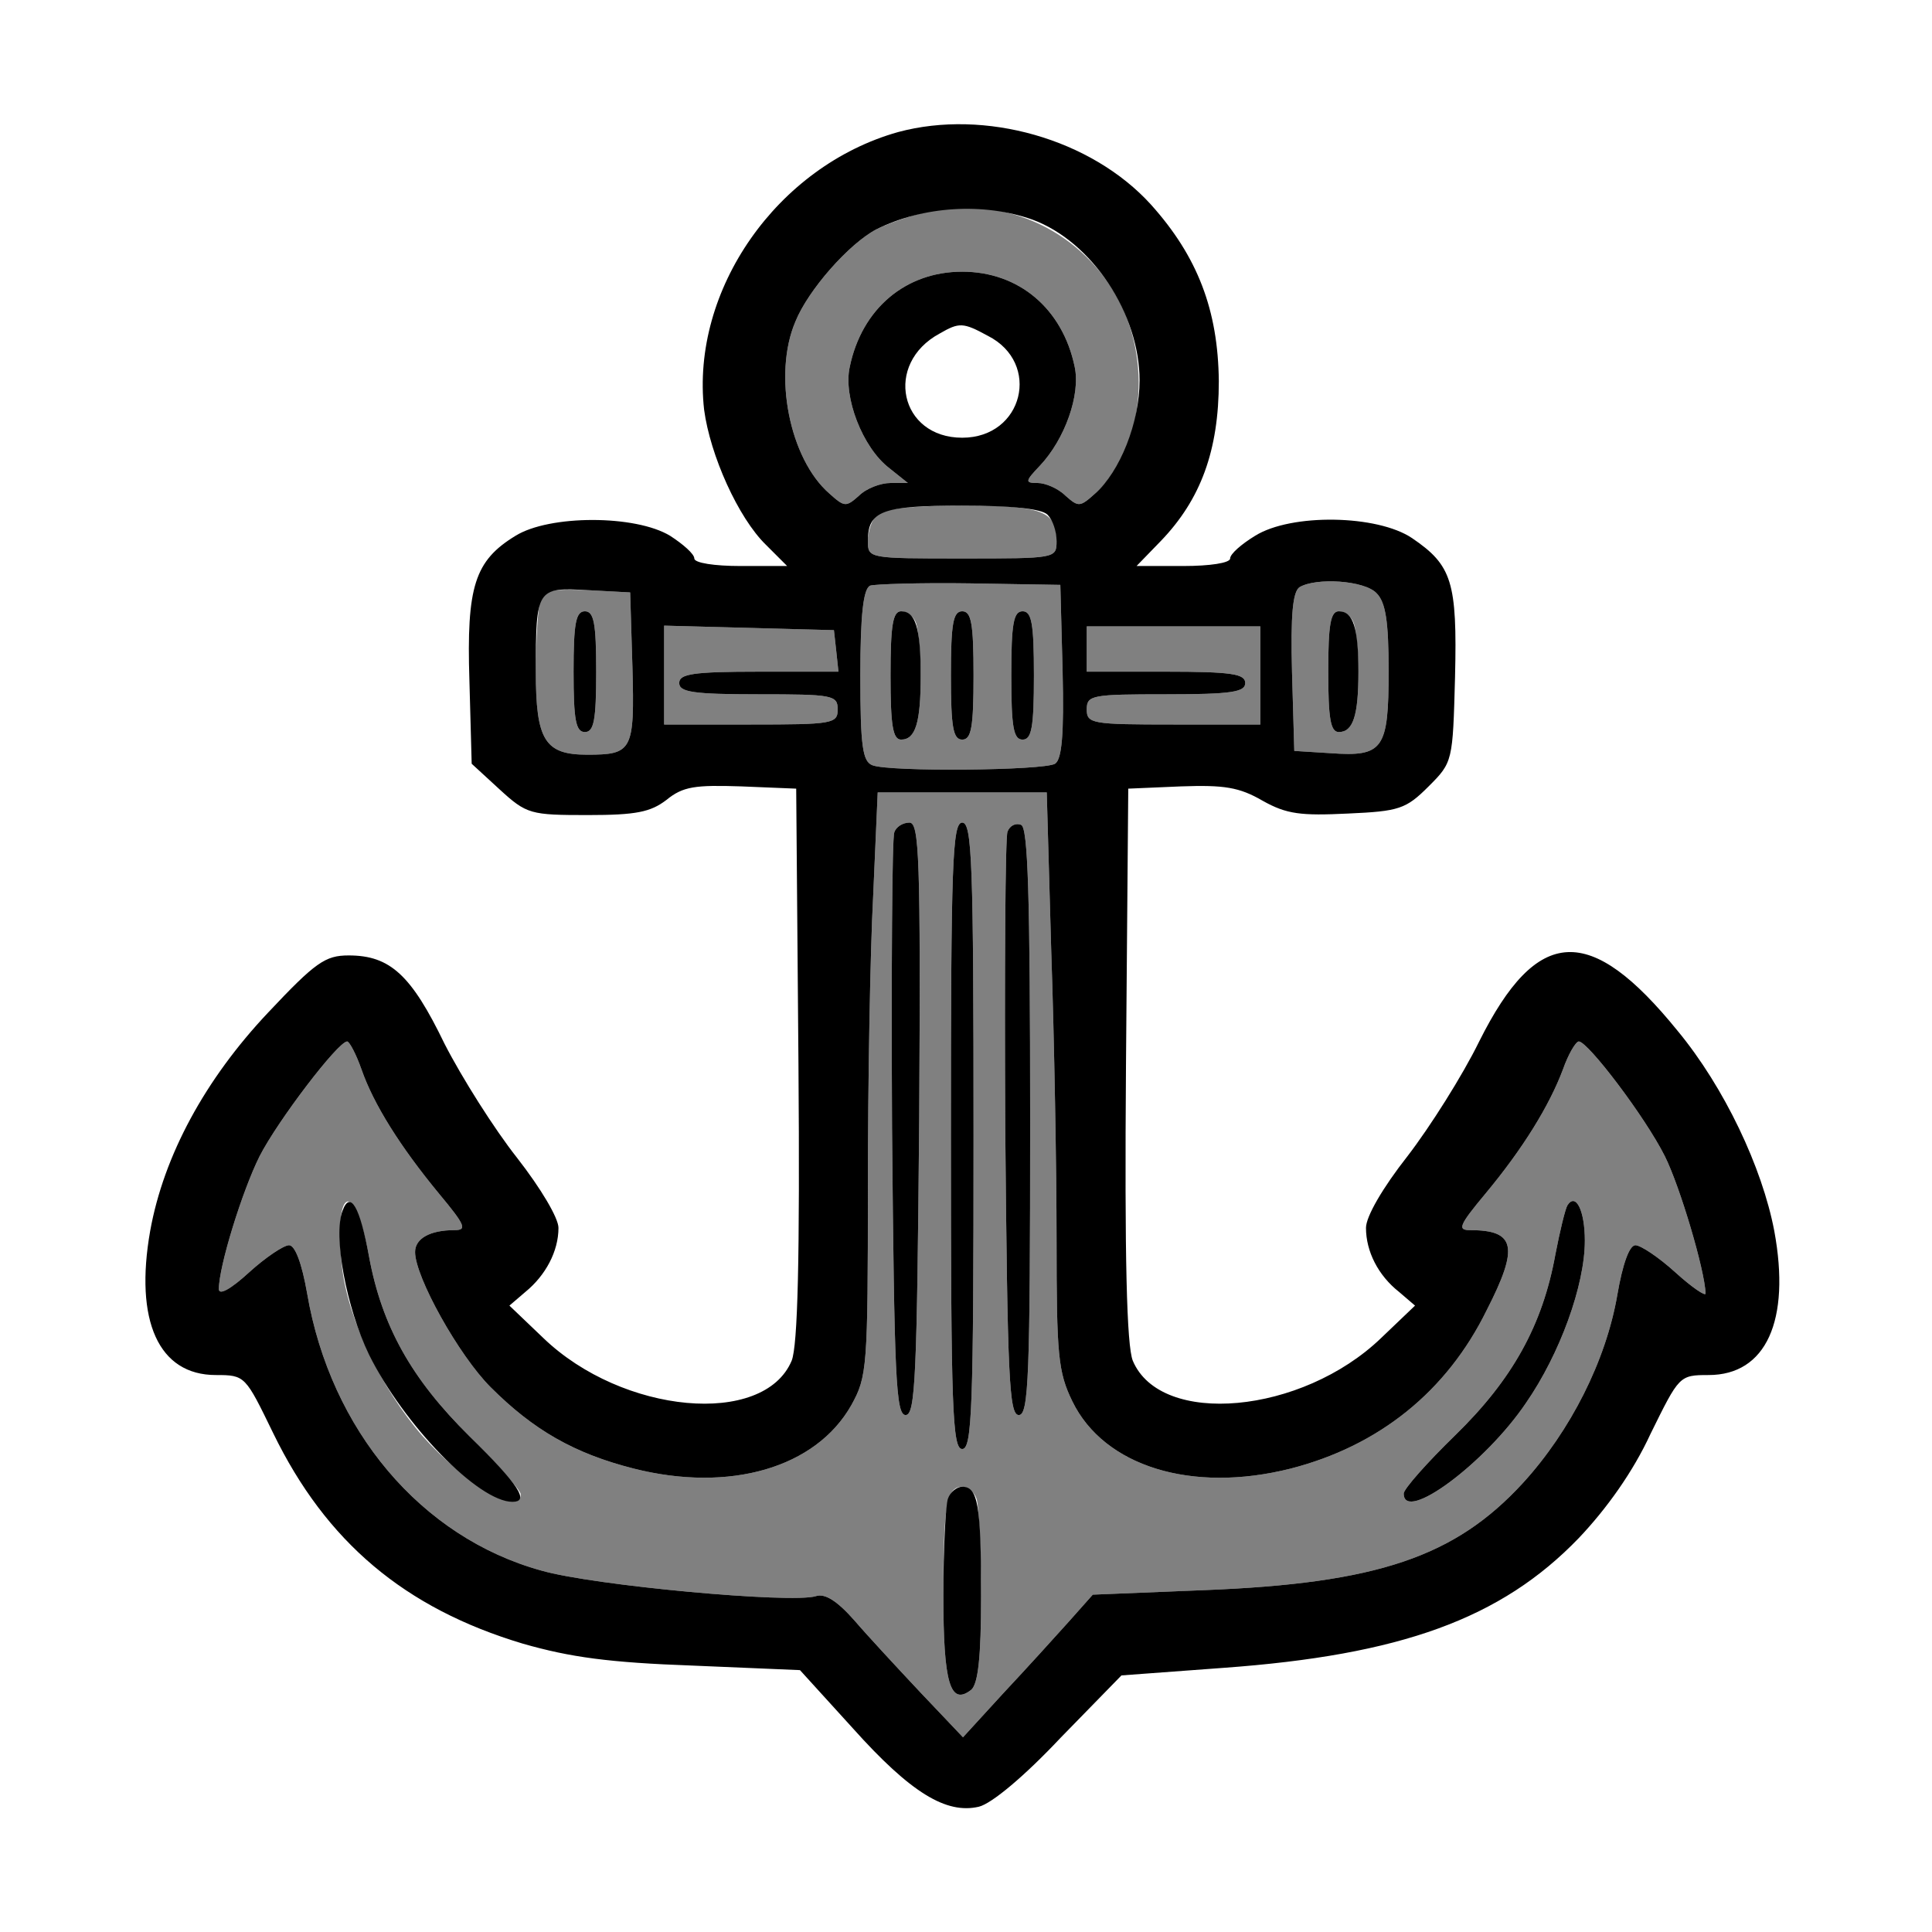
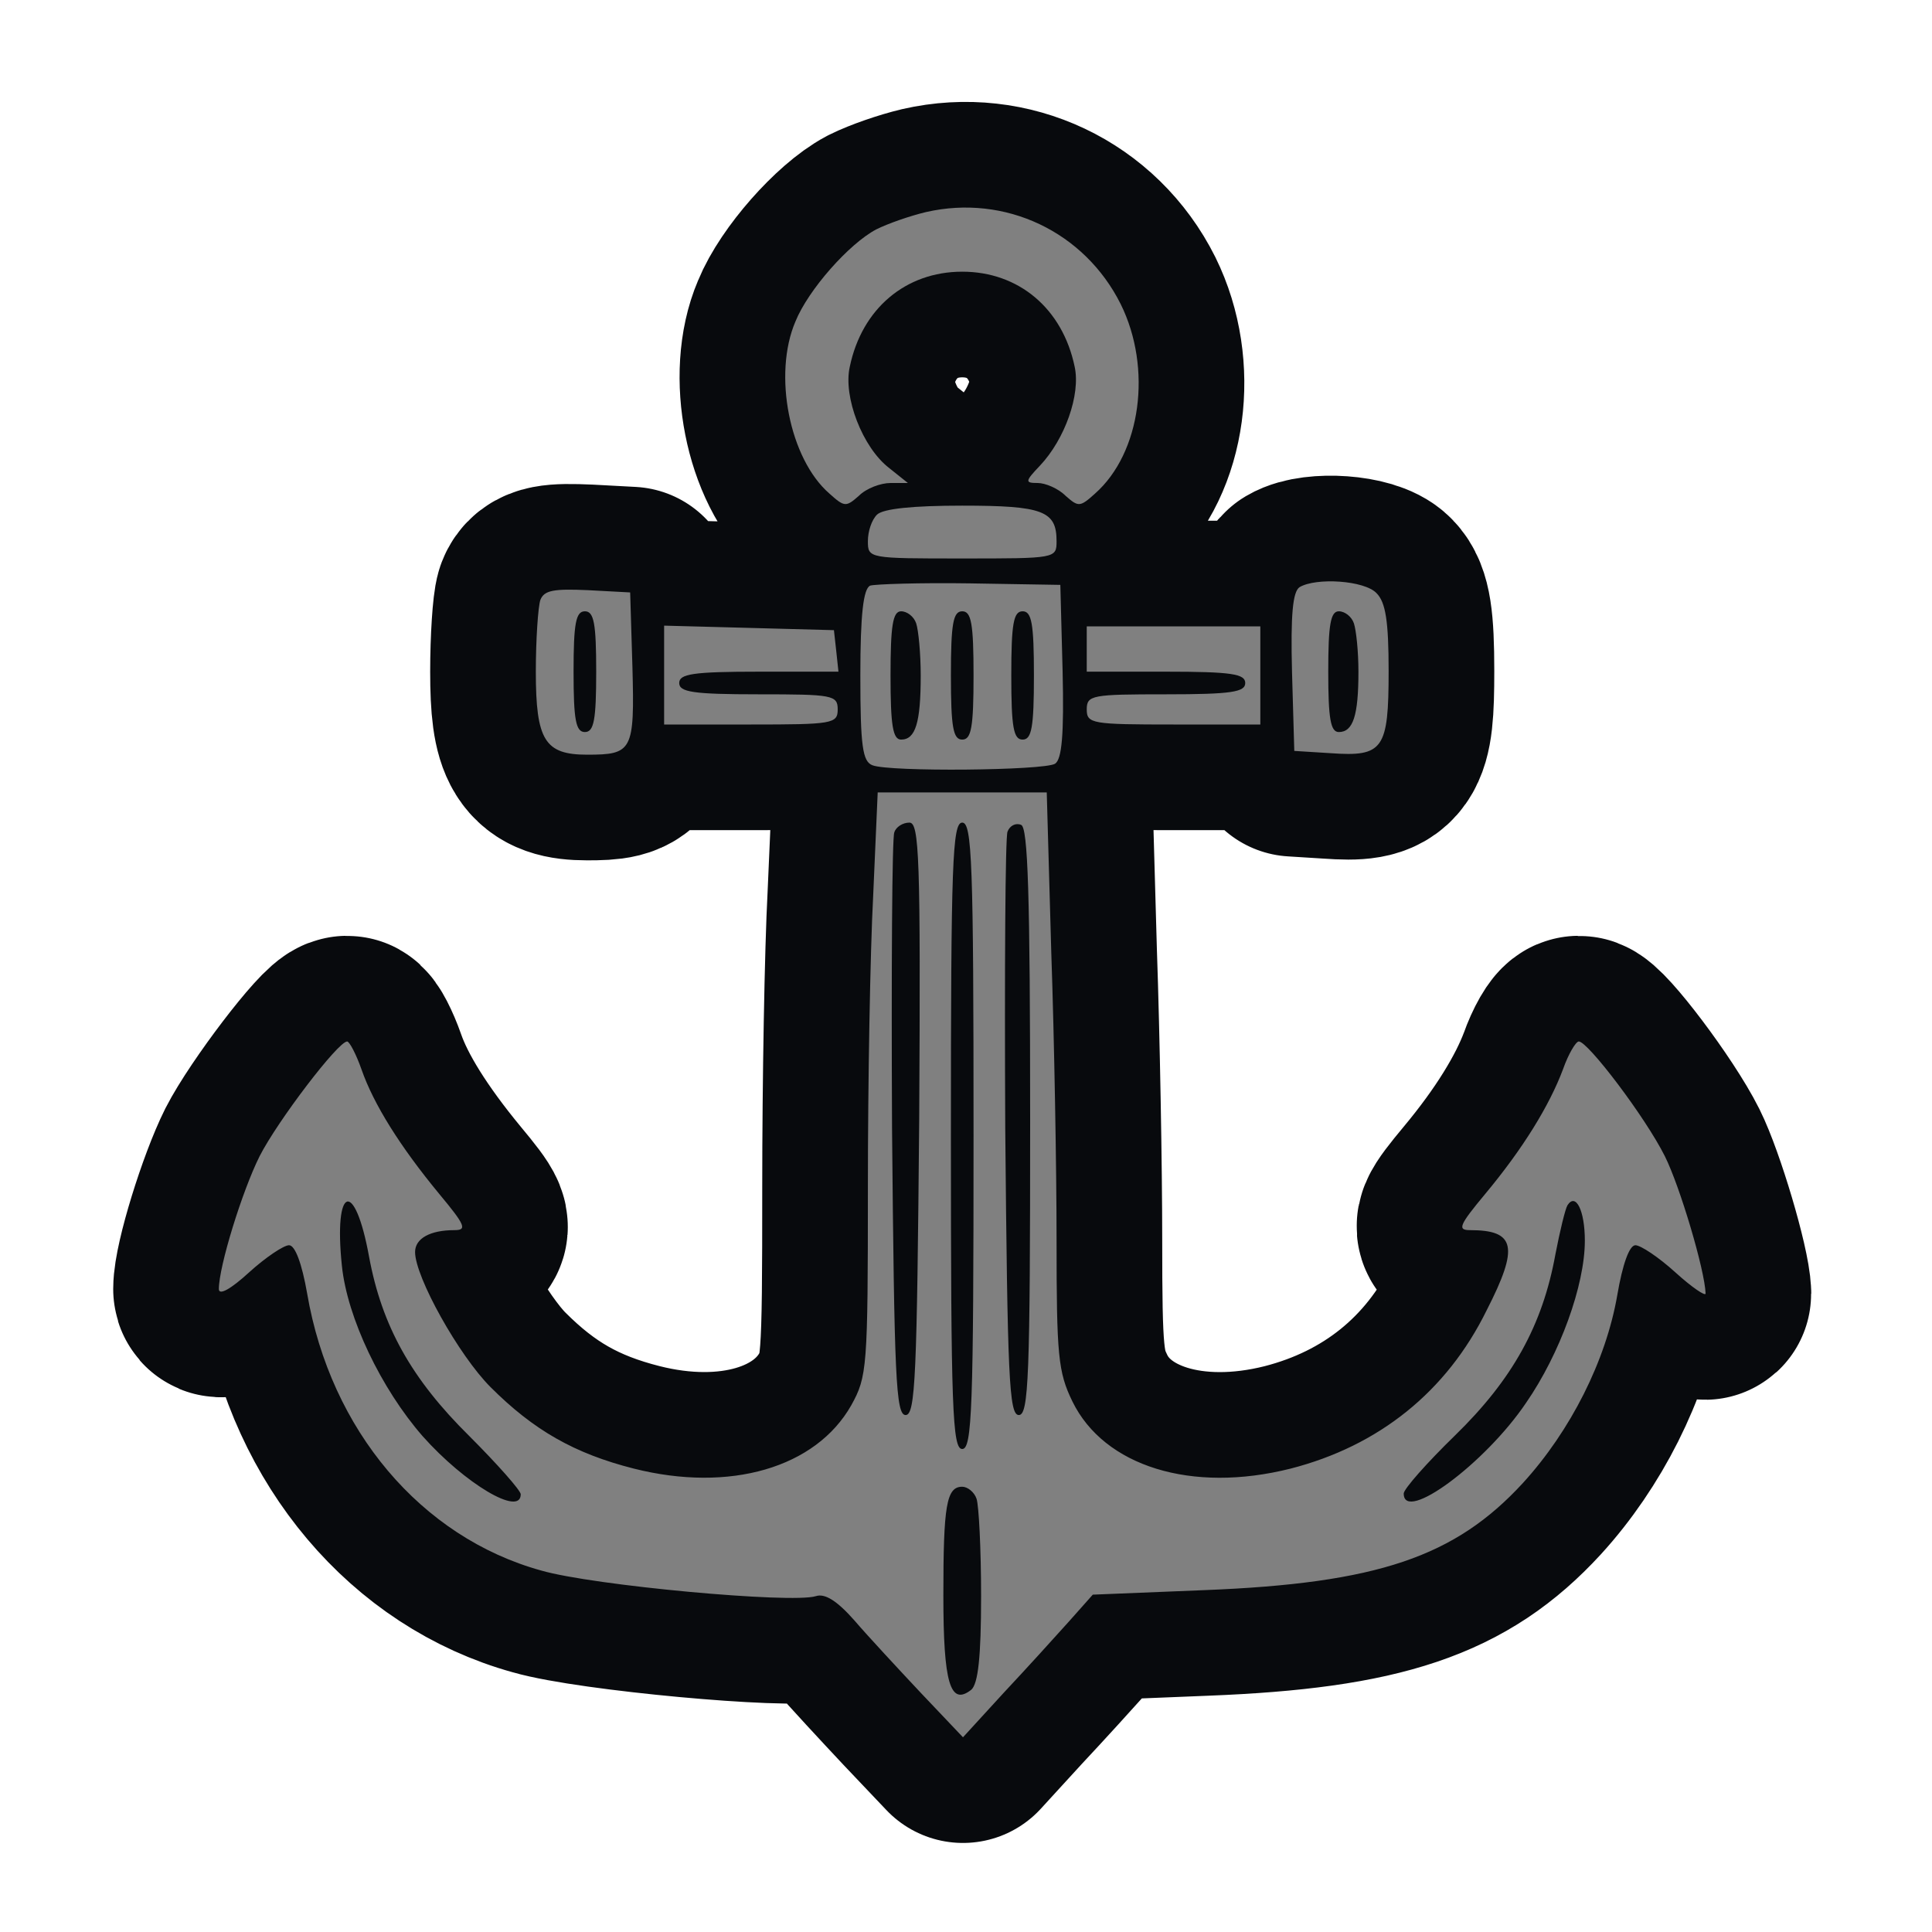
- <svg xmlns="http://www.w3.org/2000/svg" width="64" height="64" viewBox="0 0 64 64" role="img" aria-label="Массивный якорь — жирный контур" shape-rendering="geometricPrecision">
-   <g transform="scale(0.25)">
-     <g transform="translate(0 256) scale(0.1 -0.1)">
-       <path class="player-fill" fill-rule="evenodd" fill="#808080" d="M1227 2279 c-21 -5 -50 -15 -66 -23 -36 -19 -90 -80 -107 -122 -30 -70 -8 -182 45 -228 20 -18 22 -18 39 -3 10 10 29 17 42 17 l23 0 -25 20 c-35 27 -61 94 -52 134 16 77 74 126 149 126 75 0 133 -49 149 -126 8 -37 -13 -96 -46 -131 -20 -21 -20 -23 -3 -23 10 0 27 -7 37 -17 17 -15 19 -15 39 3 61 54 76 166 34 251 -48 96 -153 146 -258 122z M1162 1878 c-7 -7 -12 -22 -12 -35 0 -23 1 -23 125 -23 124 0 125 0 125 23 0 40 -18 47 -125 47 -65 0 -105 -4 -113 -12z M1153 1784 c-9 -4 -13 -38 -13 -119 0 -94 3 -114 16 -119 23 -9 227 -7 242 2 9 6 12 38 10 123 l-3 114 -120 2 c-66 1 -126 -1 -132 -3z m61 -50 c3 -9 6 -40 6 -69 0 -63 -7 -85 -26 -85 -11 0 -14 19 -14 85 0 66 3 85 14 85 8 0 17 -7 20 -16z m76 -69 c0 -69 -3 -85 -15 -85 -12 0 -15 16 -15 85 0 69 3 85 15 85 12 0 15 -16 15 -85z m80 0 c0 -69 -3 -85 -15 -85 -12 0 -15 16 -15 85 0 69 3 85 15 85 12 0 15 -16 15 -85z M1722 1782 c-9 -6 -12 -36 -10 -113 l3 -104 48 -3 c70 -5 77 5 77 109 0 66 -4 91 -16 103 -16 17 -80 21 -102 8z m72 -48 c3 -9 6 -37 6 -64 0 -58 -7 -80 -26 -80 -11 0 -14 18 -14 80 0 62 3 80 14 80 8 0 17 -7 20 -16z M716 1765 c-3 -9 -6 -52 -6 -95 0 -91 12 -110 68 -110 60 0 63 5 60 116 l-3 99 -56 3 c-45 2 -58 0 -63 -13z m74 -95 c0 -64 -3 -80 -15 -80 -12 0 -15 16 -15 80 0 64 3 80 15 80 12 0 15 -16 15 -80z M880 1665 l0 -65 115 0 c108 0 115 1 115 20 0 19 -7 20 -105 20 -87 0 -105 3 -105 15 0 12 18 15 106 15 l105 0 -3 28 -3 27 -112 3 -113 3 0 -66z M1440 1700 l0 -30 105 0 c87 0 105 -3 105 -15 0 -12 -18 -15 -105 -15 -98 0 -105 -1 -105 -20 0 -19 7 -20 115 -20 l115 0 0 65 0 65 -115 0 -115 0 0 -30z M1157 1373 c-4 -75 -7 -248 -7 -386 0 -240 -1 -251 -22 -289 -47 -83 -161 -116 -288 -84 -79 20 -133 51 -190 108 -42 42 -100 146 -100 179 0 18 20 29 52 29 17 0 15 6 -20 48 -52 63 -87 119 -103 165 -7 20 -16 37 -19 37 -12 0 -92 -105 -116 -152 -23 -46 -54 -146 -54 -176 0 -9 16 0 40 22 22 20 46 36 53 36 8 0 17 -24 24 -64 31 -181 151 -323 310 -367 69 -20 332 -44 364 -34 12 4 28 -6 51 -32 18 -21 58 -64 88 -96 l56 -59 54 59 c30 32 69 75 86 94 l32 36 148 6 c229 9 332 44 422 142 63 69 110 162 125 249 7 41 16 66 24 66 7 0 31 -16 53 -36 22 -20 40 -32 40 -28 -1 31 -34 142 -54 182 -26 52 -102 152 -114 152 -4 0 -14 -17 -21 -37 -18 -48 -53 -105 -103 -165 -35 -42 -37 -48 -20 -48 60 0 65 -22 22 -106 -53 -108 -143 -180 -260 -210 -131 -33 -247 3 -289 89 -19 39 -21 61 -21 214 0 93 -3 265 -7 381 l-6 212 -112 0 -112 0 -6 -137z m61 -295 c-3 -342 -5 -393 -18 -393 -13 0 -15 50 -18 380 -1 209 0 386 3 392 2 7 11 13 20 13 13 0 15 -44 13 -392z m72 -23 c0 -362 -2 -415 -15 -415 -13 0 -15 53 -15 415 0 362 2 415 15 415 13 0 15 -53 15 -415z m75 19 c0 -339 -2 -389 -15 -389 -13 0 -15 50 -18 380 -1 209 0 386 3 393 3 8 11 12 18 9 9 -3 12 -90 12 -393z m-876 -179 c17 -92 56 -162 133 -238 37 -37 68 -72 68 -77 0 -30 -74 14 -130 77 -55 63 -100 157 -107 226 -11 106 17 116 36 12z m1611 21 c0 -59 -33 -150 -78 -215 -54 -80 -162 -160 -162 -120 0 6 31 41 68 77 76 74 116 146 133 240 6 31 13 60 16 65 11 17 23 -7 23 -47z m-806 -342 c3 -9 6 -66 6 -129 0 -81 -4 -116 -13 -124 -28 -22 -37 9 -37 125 0 119 4 144 25 144 7 0 16 -7 19 -16z" />
-       <path class="ink-outline" fill-rule="evenodd" d="M1190 2385 c-160 -45 -275 -209 -257 -368 8 -60 45 -143 82 -179 l28 -28 -62 0 c-34 0 -61 4 -61 10 0 6 -15 19 -32 30 -46 28 -160 28 -205 0 -54 -33 -65 -67 -61 -192 l3 -110 37 -34 c36 -33 41 -34 117 -34 64 0 83 4 104 20 22 18 38 20 99 18 l73 -3 3 -365 c2 -259 -1 -373 -9 -393 -37 -88 -224 -71 -329 30 l-45 43 21 18 c27 22 44 54 44 85 0 13 -23 52 -55 93 -30 38 -73 106 -96 151 -44 91 -72 117 -127 117 -31 0 -44 -9 -107 -76 -83 -88 -138 -189 -156 -289 -21 -119 11 -191 87 -191 39 0 39 -1 76 -77 70 -144 174 -232 331 -279 63 -18 114 -25 225 -29 l142 -6 70 -77 c77 -86 124 -114 167 -104 17 4 61 41 108 91 l81 83 135 10 c235 17 368 65 471 172 37 39 72 88 95 138 38 77 38 78 77 78 76 0 109 72 87 191 -16 84 -66 190 -128 265 -116 143 -186 140 -263 -14 -22 -45 -65 -113 -95 -152 -33 -42 -55 -80 -55 -95 0 -31 16 -63 44 -85 l21 -18 -45 -43 c-105 -101 -292 -118 -329 -30 -8 20 -11 134 -9 393 l3 365 70 3 c57 2 77 -1 108 -19 32 -18 51 -20 113 -17 68 3 77 6 107 36 32 32 32 33 35 145 3 126 -4 148 -57 184 -46 31 -160 33 -208 3 -18 -11 -33 -24 -33 -30 0 -6 -27 -10 -62 -10 l-62 0 32 33 c53 55 77 120 77 212 -1 94 -28 165 -90 234 -79 87 -220 127 -335 96z m178 -116 c79 -29 142 -125 142 -213 0 -56 -26 -121 -59 -150 -20 -18 -22 -18 -39 -3 -10 10 -27 17 -37 17 -17 0 -17 2 3 23 33 35 54 94 46 131 -16 77 -74 126 -149 126 -75 0 -133 -49 -149 -126 -9 -40 17 -107 52 -134 l25 -20 -23 0 c-13 0 -32 -7 -42 -17 -17 -15 -19 -15 -39 3 -53 46 -75 158 -45 228 17 42 71 103 107 122 62 31 142 36 207 13z m-59 -154 c71 -36 47 -135 -34 -135 -83 0 -104 98 -30 138 26 15 31 15 64 -3z m79 -237 c7 -7 12 -22 12 -35 0 -23 -1 -23 -125 -23 -124 0 -125 0 -125 23 0 40 18 47 125 47 65 0 105 -4 113 -12z m20 -207 c2 -85 -1 -117 -10 -123 -15 -9 -219 -11 -242 -2 -13 5 -16 25 -16 119 0 81 4 115 13 119 6 2 66 4 132 3 l120 -2 3 -114z m416 103 c12 -12 16 -37 16 -103 0 -104 -7 -114 -77 -109 l-48 3 -3 104 c-2 77 1 107 10 113 22 13 86 9 102 -8z m-986 -98 c3 -111 0 -116 -60 -116 -56 0 -68 19 -68 110 0 110 1 112 69 108 l56 -3 3 -99z m270 22 l3 -28 -105 0 c-88 0 -106 -3 -106 -15 0 -12 18 -15 105 -15 98 0 105 -1 105 -20 0 -19 -7 -20 -115 -20 l-115 0 0 65 0 66 113 -3 112 -3 3 -27z m562 -33 l0 -65 -115 0 c-108 0 -115 1 -115 20 0 19 7 20 105 20 87 0 105 3 105 15 0 12 -18 15 -105 15 l-105 0 0 30 0 30 115 0 115 0 0 -65z m-277 -367 c4 -116 7 -288 7 -381 0 -153 2 -175 21 -214 42 -86 158 -122 289 -89 117 30 207 102 260 210 43 84 38 106 -22 106 -17 0 -15 6 20 48 50 60 85 117 103 165 7 20 17 37 21 37 12 0 88 -100 114 -152 20 -40 53 -151 54 -182 0 -4 -18 8 -40 28 -22 20 -46 36 -53 36 -8 0 -17 -25 -24 -66 -15 -87 -62 -180 -125 -249 -90 -98 -193 -133 -422 -142 l-148 -6 -32 -36 c-17 -19 -56 -62 -86 -94 l-54 -59 -56 59 c-30 32 -70 75 -88 96 -23 26 -39 36 -51 32 -32 -10 -295 14 -364 34 -159 44 -279 186 -310 367 -7 40 -16 64 -24 64 -7 0 -31 -16 -53 -36 -24 -22 -40 -31 -40 -22 0 30 31 130 54 176 24 47 104 152 116 152 3 0 12 -17 19 -37 16 -46 51 -102 103 -165 35 -42 37 -48 20 -48 -32 0 -52 -11 -52 -29 0 -33 58 -137 100 -179 57 -57 111 -88 190 -108 127 -32 241 1 288 84 21 38 22 49 22 289 0 138 3 311 7 386 l6 137 112 0 112 0 6 -212z M1180 1665 c0 -66 3 -85 14 -85 19 0 26 22 26 85 0 63 -7 85 -26 85 -11 0 -14 -19 -14 -85z M1260 1665 c0 -69 3 -85 15 -85 12 0 15 16 15 85 0 69 -3 85 -15 85 -12 0 -15 -16 -15 -85z M1340 1665 c0 -69 3 -85 15 -85 12 0 15 16 15 85 0 69 -3 85 -15 85 -12 0 -15 -16 -15 -85z M1760 1670 c0 -62 3 -80 14 -80 19 0 26 22 26 80 0 58 -7 80 -26 80 -11 0 -14 -18 -14 -80z M760 1670 c0 -64 3 -80 15 -80 12 0 15 16 15 80 0 64 -3 80 -15 80 -12 0 -15 -16 -15 -80z M1185 1457 c-3 -6 -4 -183 -3 -392 3 -330 5 -380 18 -380 13 0 15 51 18 393 2 348 0 392 -13 392 -9 0 -18 -6 -20 -13z M1260 1055 c0 -362 2 -415 15 -415 13 0 15 53 15 415 0 362 -2 415 -15 415 -13 0 -15 -53 -15 -415z M1335 1458 c-3 -7 -4 -184 -3 -393 3 -330 5 -380 18 -380 13 0 15 50 15 389 0 303 -3 390 -12 393 -7 3 -15 -1 -18 -9z M454 956 c-13 -33 5 -129 35 -191 46 -93 145 -195 190 -195 23 0 9 22 -57 87 -77 76 -116 146 -133 238 -12 66 -25 88 -35 61z M2077 963 c-3 -5 -10 -34 -16 -65 -17 -94 -57 -166 -133 -240 -37 -36 -68 -71 -68 -77 0 -40 108 40 162 120 45 65 78 156 78 215 0 40 -12 64 -23 47z M1256 574 c-3 -9 -6 -66 -6 -128 0 -116 9 -147 37 -125 9 8 13 43 13 124 0 120 -4 145 -25 145 -7 0 -16 -7 -19 -16z" />
-     </g>
-   </g>
+ <svg xmlns="http://www.w3.org/2000/svg" width="64" height="64" viewBox="0 0 64 64" role="img" aria-label="Флот" shape-rendering="geometricPrecision">
+   <path class="player-fill ink-outline" paint-order="stroke fill" fill="#808080" fill-rule="evenodd" stroke="#080a0d" stroke-width="7" stroke-linecap="round" stroke-linejoin="round" d="M 30.675 7.025 c -0.525 0.125 -1.25 0.375 -1.65 0.575 -0.9 0.475 -2.25 2 -2.675 3.05 -0.75 1.75 -0.2 4.55 1.125 5.7 0.5 0.45 0.55 0.45 0.975 0.075 0.25 -0.25 0.725 -0.425 1.05 -0.425 l 0.575 0 -0.625 -0.5 c -0.875 -0.675 -1.525 -2.35 -1.3 -3.35 0.4 -1.925 1.85 -3.15 3.725 -3.15 1.875 0 3.325 1.225 3.725 3.15 0.2 0.925 -0.325 2.4 -1.15 3.275 -0.5 0.525 -0.5 0.575 -0.075 0.575 0.25 0 0.675 0.175 0.925 0.425 0.425 0.375 0.475 0.375 0.975 -0.075 1.525 -1.35 1.9 -4.15 0.85 -6.275 -1.2 -2.4 -3.825 -3.65 -6.45 -3.05 z M 29.05 17.05 c -0.175 0.175 -0.3 0.55 -0.3 0.875 0 0.575 0.025 0.575 3.125 0.575 3.1 0 3.125 0 3.125 -0.575 0 -1 -0.45 -1.175 -3.125 -1.175 -1.625 0 -2.625 0.1 -2.825 0.3 z M 28.825 19.4 c -0.225 0.1 -0.325 0.95 -0.325 2.975 0 2.35 0.075 2.85 0.4 2.975 0.575 0.225 5.675 0.175 6.05 -0.05 0.225 -0.15 0.3 -0.95 0.25 -3.075 l -0.075 -2.85 -3 -0.05 c -1.65 -0.025 -3.15 0.025 -3.3 0.075 z m 1.525 1.25 c 0.075 0.225 0.15 1 0.15 1.725 0 1.575 -0.175 2.125 -0.65 2.125 -0.275 0 -0.35 -0.475 -0.35 -2.125 0 -1.65 0.075 -2.125 0.35 -2.125 0.2 0 0.425 0.175 0.5 0.4 z m 1.9 1.725 c 0 1.725 -0.075 2.125 -0.375 2.125 -0.3 0 -0.375 -0.4 -0.375 -2.125 0 -1.725 0.075 -2.125 0.375 -2.125 0.3 0 0.375 0.4 0.375 2.125 z m 2 0 c 0 1.725 -0.075 2.125 -0.375 2.125 -0.3 0 -0.375 -0.4 -0.375 -2.125 0 -1.725 0.075 -2.125 0.375 -2.125 0.3 0 0.375 0.4 0.375 2.125 z M 43.05 19.45 c -0.225 0.15 -0.3 0.9 -0.25 2.825 l 0.075 2.6 1.2 0.075 c 1.75 0.125 1.925 -0.125 1.925 -2.725 0 -1.65 -0.1 -2.275 -0.4 -2.575 -0.4 -0.425 -2 -0.525 -2.55 -0.2 z m 1.8 1.2 c 0.075 0.225 0.15 0.925 0.15 1.6 0 1.45 -0.175 2 -0.65 2 -0.275 0 -0.35 -0.45 -0.35 -2 0 -1.55 0.075 -2 0.35 -2 0.2 0 0.425 0.175 0.5 0.4 z M 17.9 19.875 c -0.075 0.225 -0.15 1.3 -0.15 2.375 0 2.275 0.3 2.75 1.7 2.75 1.5 0 1.575 -0.125 1.5 -2.9 l -0.075 -2.475 -1.4 -0.075 c -1.125 -0.05 -1.45 0 -1.575 0.325 z m 1.85 2.375 c 0 1.6 -0.075 2 -0.375 2 -0.3 0 -0.375 -0.4 -0.375 -2 0 -1.6 0.075 -2 0.375 -2 0.3 0 0.375 0.4 0.375 2 z M 22 22.375 l 0 1.625 2.875 0 c 2.7 0 2.875 -0.025 2.875 -0.5 0 -0.475 -0.175 -0.5 -2.625 -0.5 -2.175 0 -2.625 -0.075 -2.625 -0.375 0 -0.3 0.45 -0.375 2.65 -0.375 l 2.625 0 -0.075 -0.7 -0.075 -0.675 -2.8 -0.075 -2.825 -0.075 0 1.65 z M 36 21.5 l 0 0.75 2.625 0 c 2.175 0 2.625 0.075 2.625 0.375 0 0.3 -0.45 0.375 -2.625 0.375 -2.45 0 -2.625 0.025 -2.625 0.5 0 0.475 0.175 0.5 2.875 0.5 l 2.875 0 0 -1.625 0 -1.625 -2.875 0 -2.875 0 0 0.75 z M 28.925 29.675 c -0.1 1.875 -0.175 6.2 -0.175 9.65 0 6 -0.025 6.275 -0.55 7.225 -1.175 2.075 -4.025 2.9 -7.2 2.1 -1.975 -0.5 -3.325 -1.275 -4.75 -2.7 -1.05 -1.05 -2.5 -3.65 -2.5 -4.475 0 -0.45 0.5 -0.725 1.3 -0.725 0.425 0 0.375 -0.15 -0.5 -1.2 -1.3 -1.575 -2.175 -2.975 -2.575 -4.125 -0.175 -0.5 -0.4 -0.925 -0.475 -0.925 -0.3 0 -2.3 2.625 -2.9 3.8 -0.575 1.15 -1.35 3.65 -1.35 4.4 0 0.225 0.4 0 1 -0.55 0.55 -0.5 1.15 -0.9 1.325 -0.9 0.2 0 0.425 0.6 0.6 1.6 0.775 4.525 3.775 8.075 7.75 9.175 1.725 0.5 8.3 1.1 9.1 0.85 0.3 -0.1 0.7 0.15 1.275 0.8 0.45 0.525 1.45 1.6 2.2 2.4 l 1.4 1.475 1.35 -1.475 c 0.75 -0.8 1.725 -1.875 2.15 -2.35 l 0.8 -0.9 3.7 -0.15 c 5.725 -0.225 8.3 -1.1 10.55 -3.55 1.575 -1.725 2.75 -4.05 3.125 -6.225 0.175 -1.025 0.4 -1.65 0.6 -1.65 0.175 0 0.775 0.4 1.325 0.9 0.55 0.5 1 0.8 1 0.7 -0.025 -0.775 -0.85 -3.55 -1.35 -4.55 -0.65 -1.3 -2.55 -3.8 -2.85 -3.8 -0.1 0 -0.35 0.425 -0.525 0.925 -0.45 1.2 -1.325 2.625 -2.575 4.125 -0.875 1.05 -0.925 1.2 -0.5 1.2 1.5 0 1.625 0.55 0.55 2.65 -1.325 2.7 -3.575 4.5 -6.5 5.25 -3.275 0.825 -6.175 -0.075 -7.225 -2.225 -0.475 -0.975 -0.525 -1.525 -0.525 -5.35 0 -2.325 -0.075 -6.625 -0.175 -9.525 l -0.15 -5.3 -2.8 0 -2.8 0 -0.15 3.425 z m 1.525 7.375 c -0.075 8.55 -0.125 9.825 -0.45 9.825 -0.325 0 -0.375 -1.25 -0.45 -9.5 -0.025 -5.225 0 -9.65 0.075 -9.8 0.05 -0.175 0.275 -0.325 0.5 -0.325 0.325 0 0.375 1.1 0.325 9.8 z m 1.8 0.575 c 0 9.05 -0.05 10.375 -0.375 10.375 -0.325 0 -0.375 -1.325 -0.375 -10.375 0 -9.05 0.05 -10.375 0.375 -10.375 0.325 0 0.375 1.325 0.375 10.375 z m 1.875 -0.475 c 0 8.475 -0.05 9.725 -0.375 9.725 -0.325 0 -0.375 -1.25 -0.45 -9.5 -0.025 -5.225 0 -9.65 0.075 -9.825 0.075 -0.2 0.275 -0.3 0.45 -0.225 0.225 0.075 0.3 2.25 0.3 9.825 z m -21.9 4.475 c 0.425 2.3 1.4 4.05 3.325 5.95 0.925 0.925 1.7 1.8 1.7 1.925 0 0.75 -1.85 -0.35 -3.25 -1.925 -1.375 -1.575 -2.5 -3.925 -2.675 -5.65 -0.275 -2.65 0.425 -2.9 0.9 -0.3 z m 40.275 -0.525 c 0 1.475 -0.825 3.75 -1.95 5.375 -1.35 2 -4.05 4 -4.05 3 0 -0.15 0.775 -1.025 1.7 -1.925 1.9 -1.85 2.9 -3.65 3.325 -6 0.15 -0.775 0.325 -1.5 0.4 -1.625 0.275 -0.425 0.575 0.175 0.575 1.175 z m -20.15 8.55 c 0.075 0.225 0.15 1.65 0.15 3.225 0 2.025 -0.1 2.9 -0.325 3.1 -0.7 0.55 -0.925 -0.225 -0.925 -3.125 0 -2.975 0.1 -3.6 0.625 -3.6 0.175 0 0.4 0.175 0.475 0.4 z" />
</svg>
